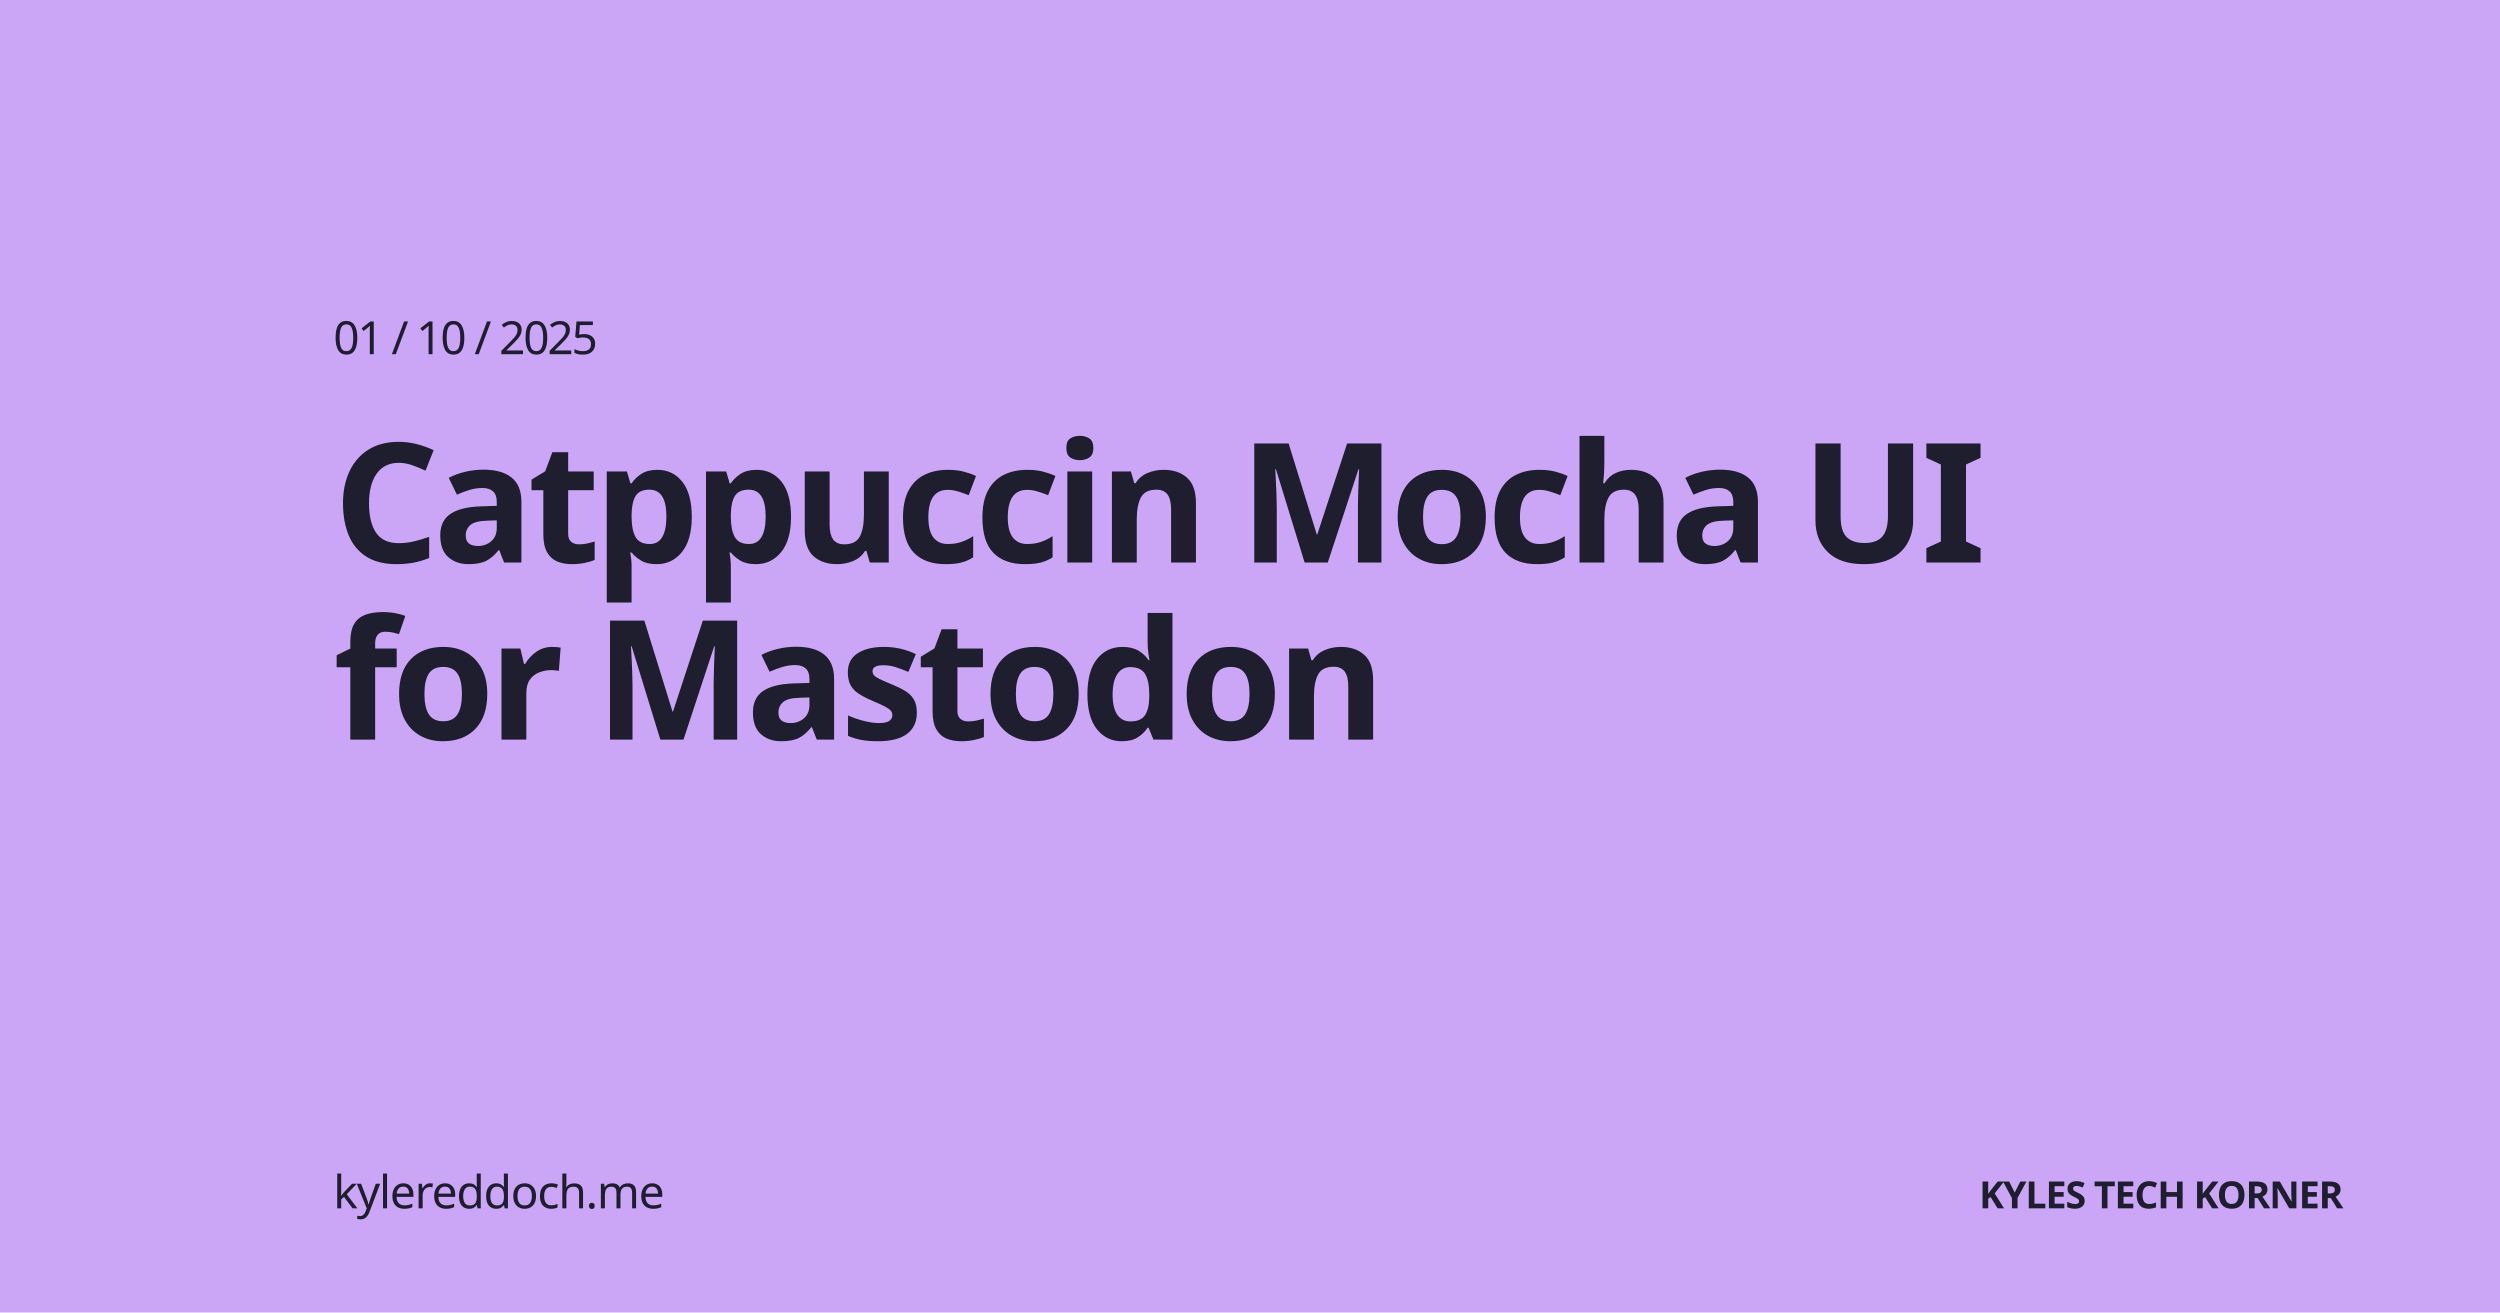
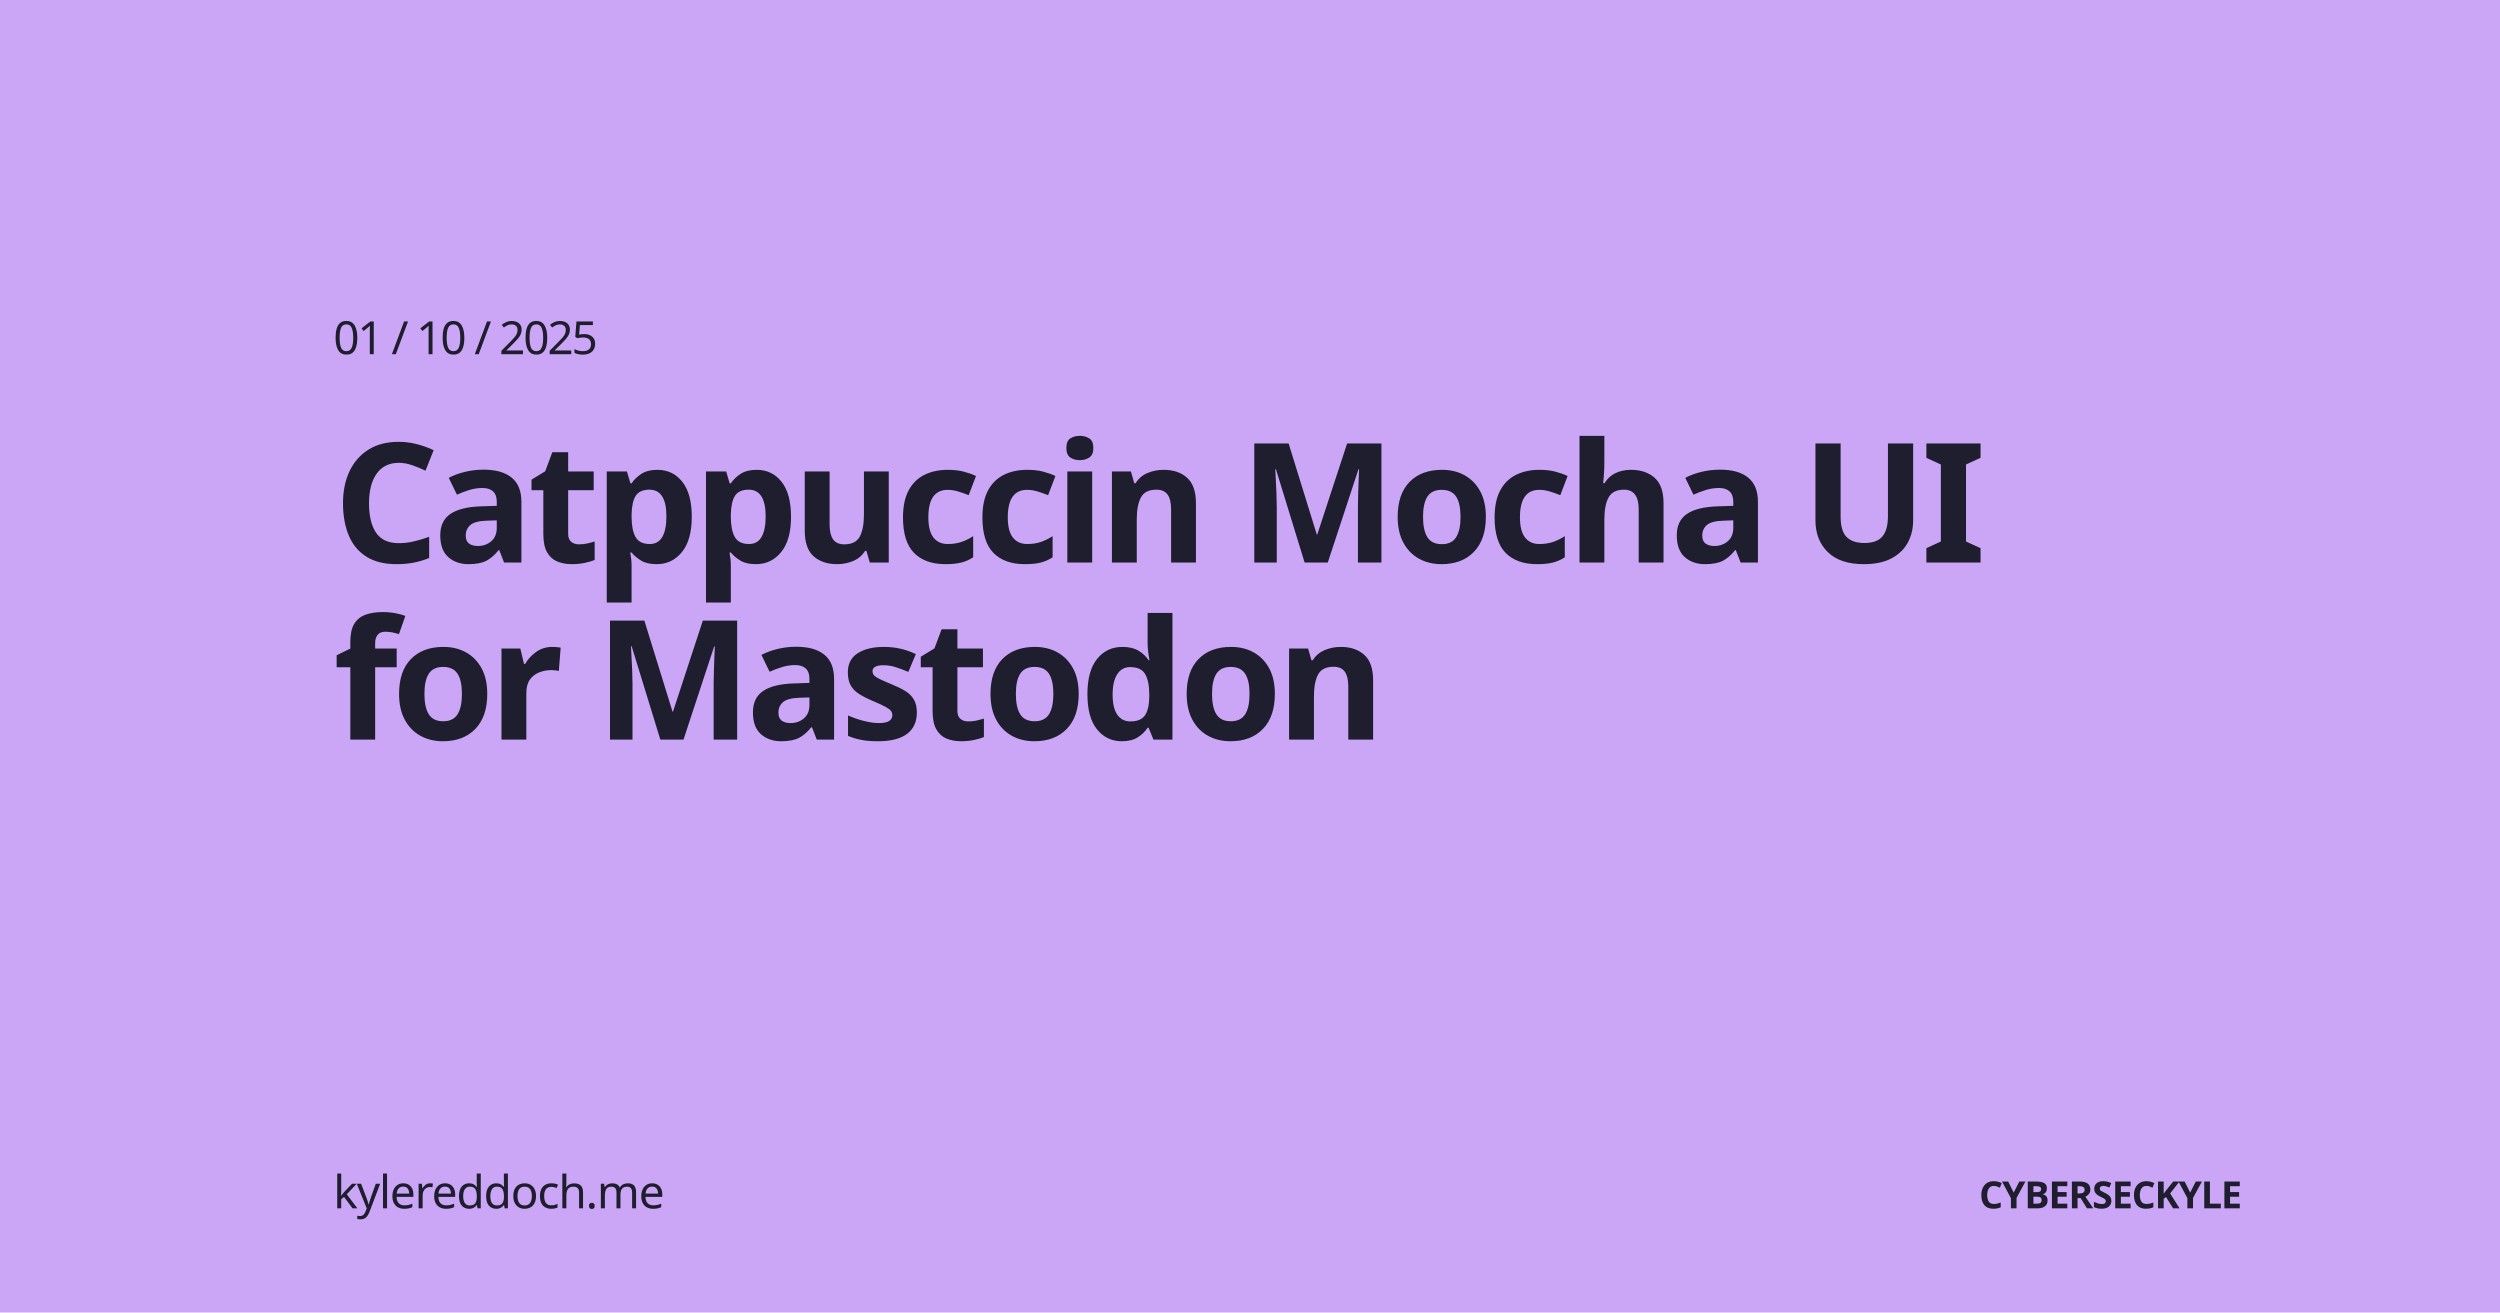
<svg xmlns="http://www.w3.org/2000/svg" width="1200" height="630" viewBox="0 0 1200 630" version="1.1">
  <rect id="bg" width="100%" height="100%" opacity="1" fill="#cba6f7" />
  <text font-family="'Atkinson Hyperlegible', Ubuntu, sans-serif" font-size="22" font-weight="500" fill="#1e1e2e" letter-spacing="-1">
    <tspan x="160" y="170">
      01 / 10 / 2025
    </tspan>
  </text>
  <text id="text" font-family="'Red Hat Display', Ubuntu, sans-serif" font-size="80" font-weight="900" fill="#1e1e2e" letter-spacing="-3">
    <tspan x="160" y="270"> Catppuccin Mocha UI </tspan>
    <tspan x="160" y="355"> for Mastodon </tspan>
  </text>
  <text font-family="'Atkinson Hyperlegible', Ubuntu, sans-serif" font-size="22" font-weight="500" fill="#1e1e2e" letter-spacing="-0.5">
    <tspan x="160" y="580">kylereddoch.me</tspan>
  </text>
  <text font-family="'Red Hat Display', Ubuntu, sans-serif" font-size="18" font-weight="950" fill="#1e1e2e" letter-spacing="-0.5">
-     <tspan x="950" y="580">KYLES TECH KORNER</tspan>
+     <tspan x="950" y="580">CYBERSECKYLE</tspan>
  </text>
</svg>
